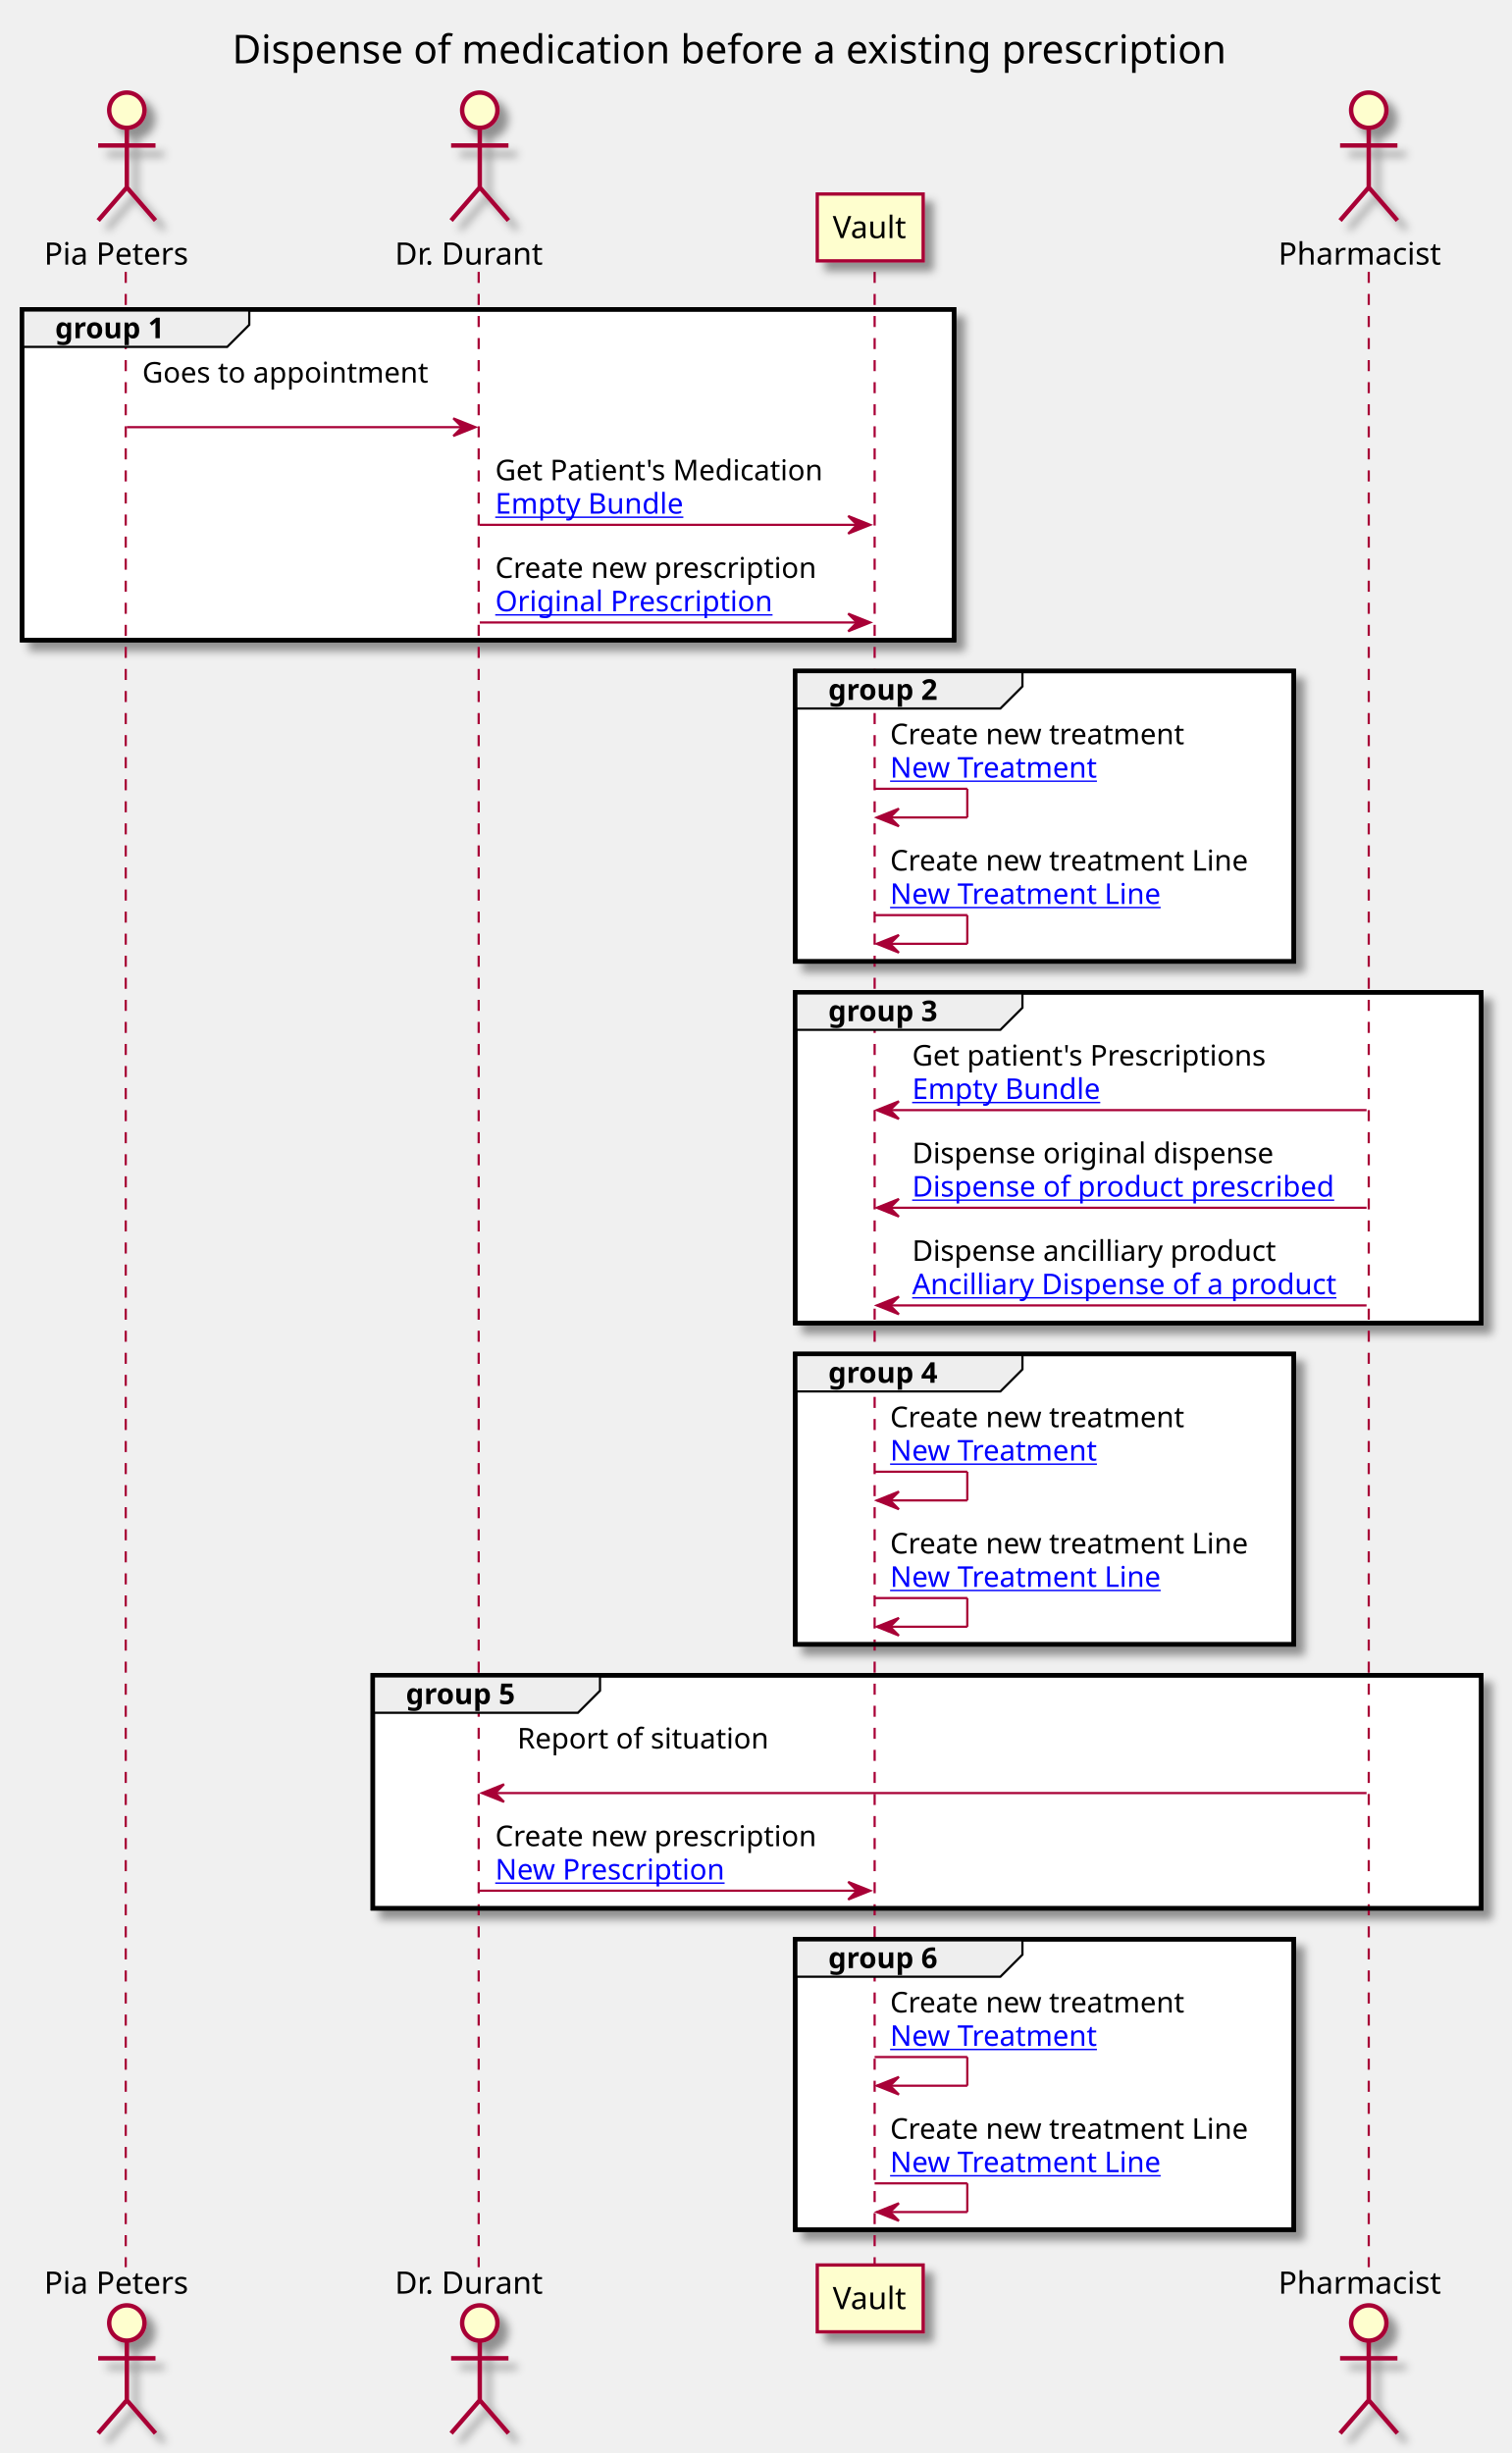
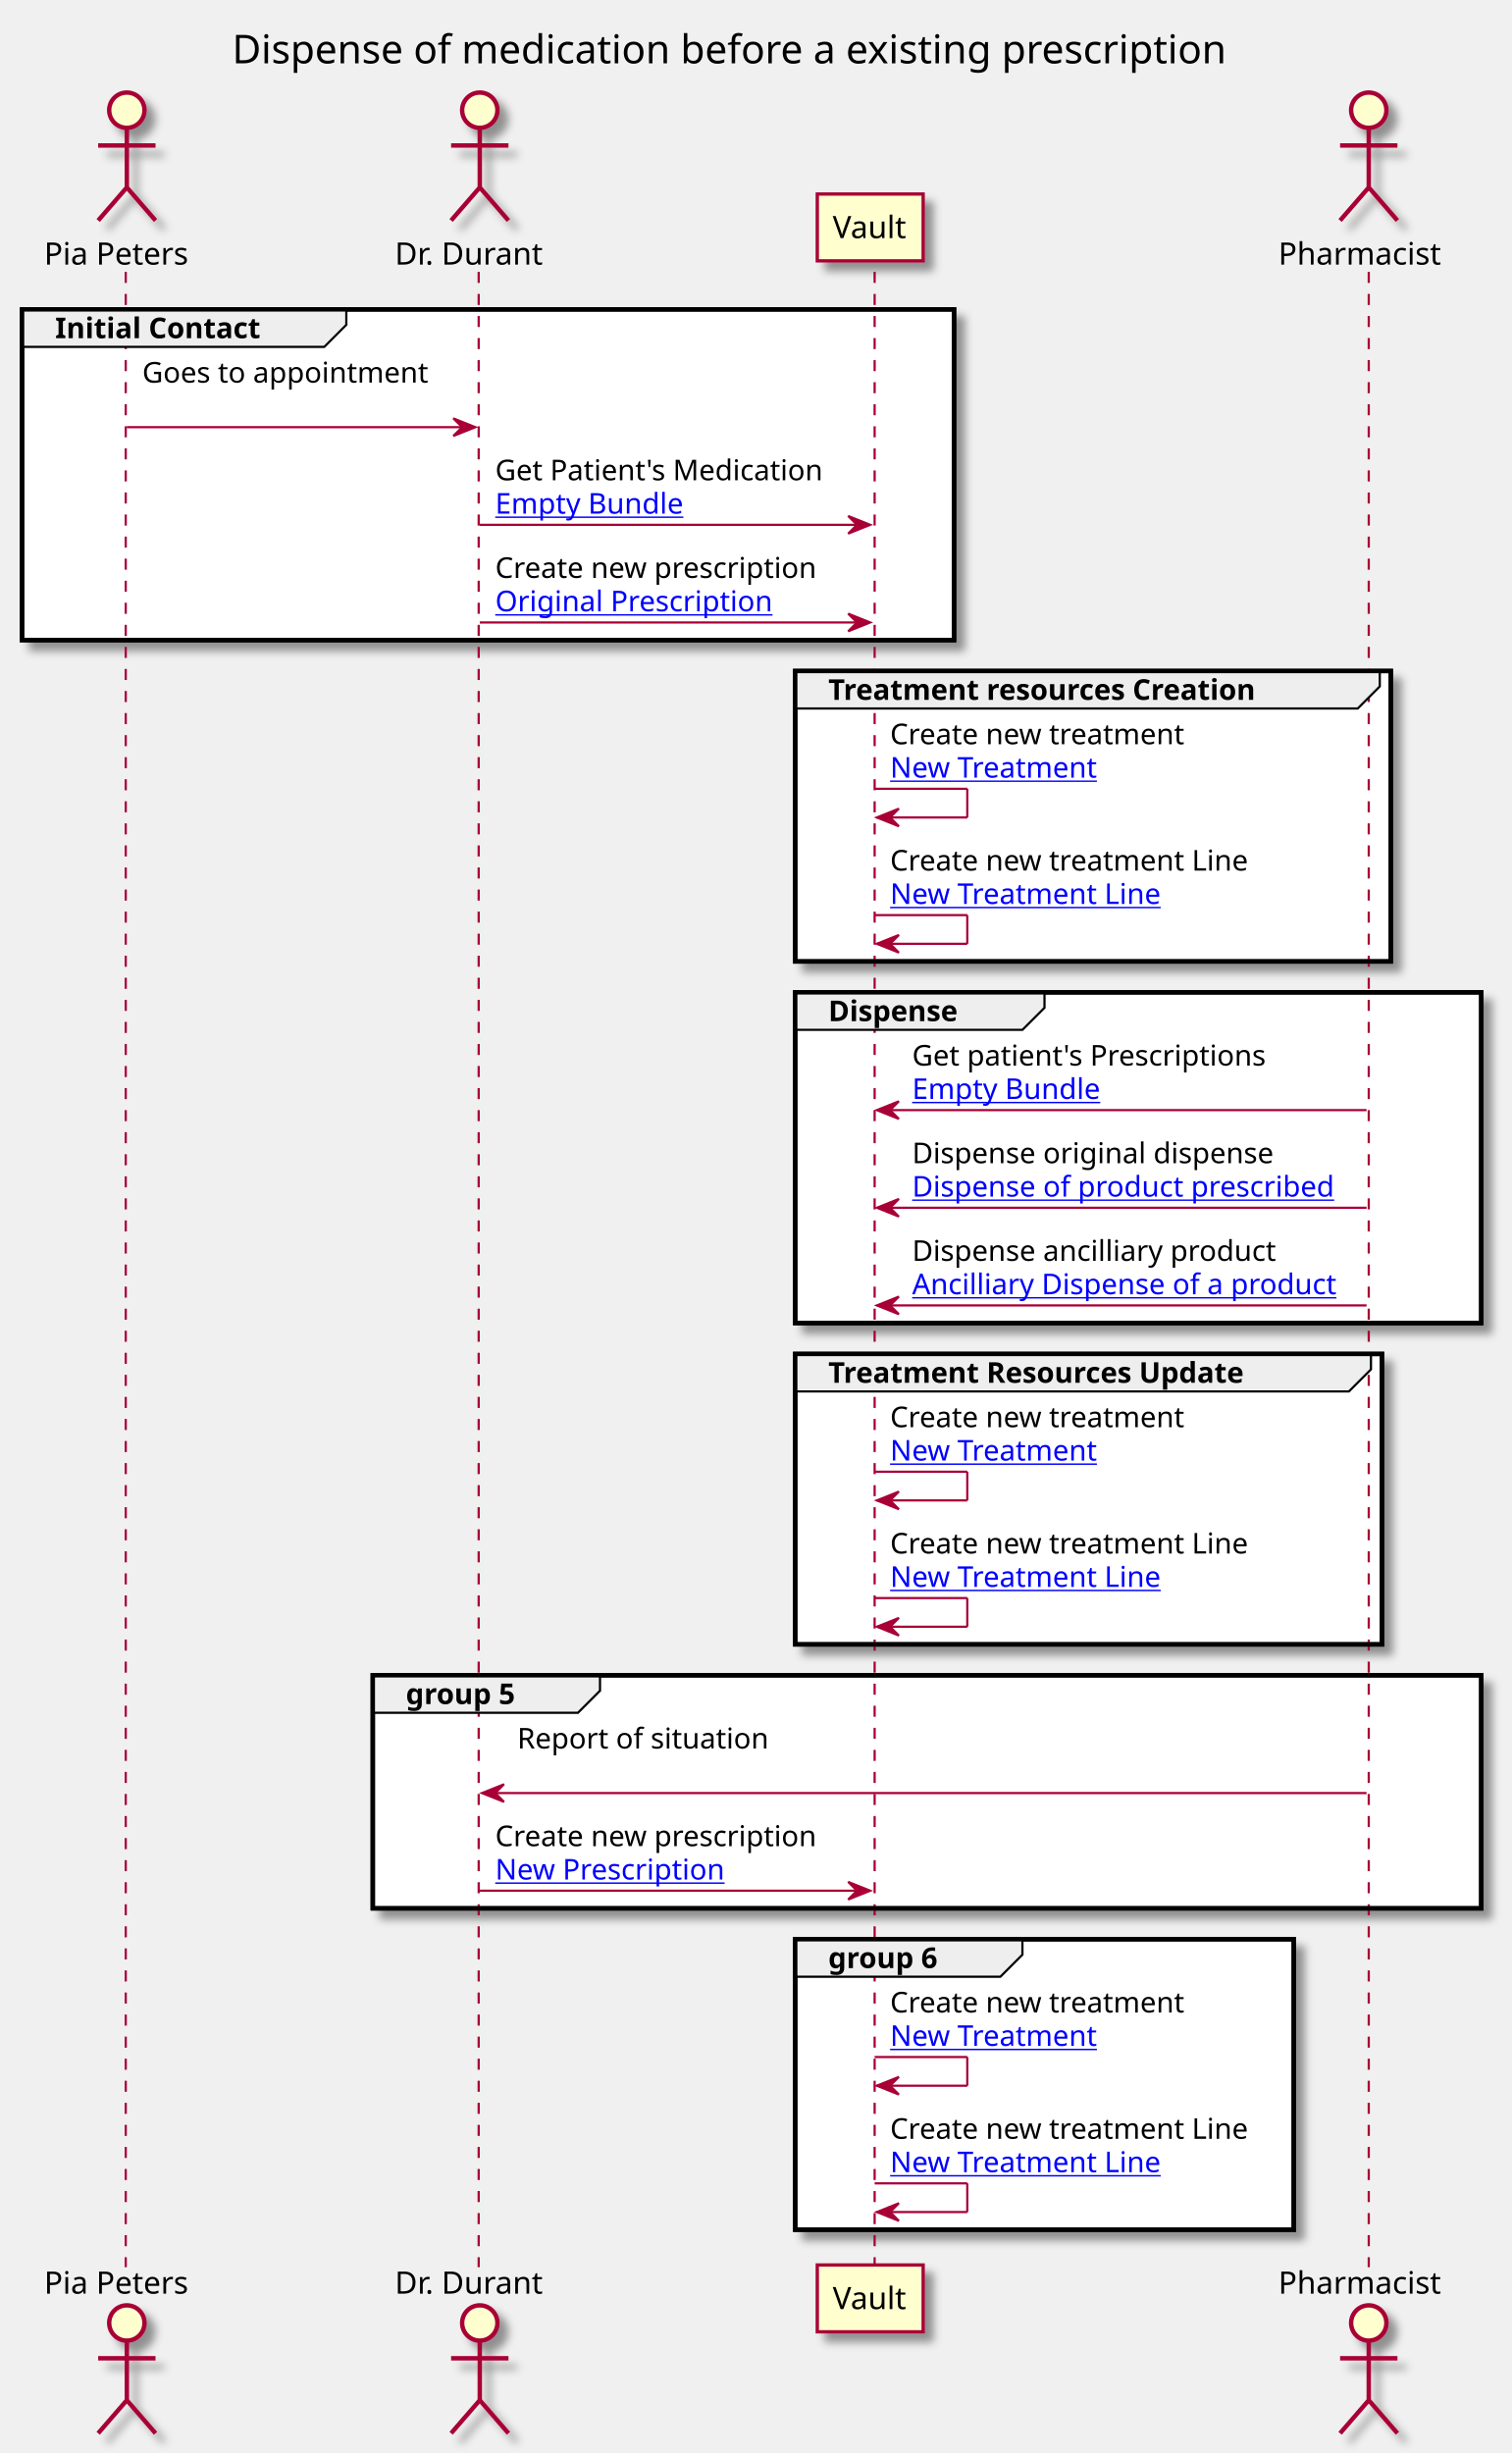
<svg xmlns="http://www.w3.org/2000/svg" xmlns:xlink="http://www.w3.org/1999/xlink" contentScriptType="application/ecmascript" contentStyleType="text/css" height="1112px" preserveAspectRatio="none" style="width:685px;height:1112px;" version="1.1" viewBox="0 0 685 1112" width="685px" zoomAndPan="magnify">
  <defs>
-     <filter height="300%" id="f78rru8awiz08" width="300%" x="-1" y="-1">
+     <filter height="300%" id="f10biq8g3v36kz" width="300%" x="-1" y="-1">
      <feGaussianBlur result="blurOut" stdDeviation="2.0" />
      <feColorMatrix in="blurOut" result="blurOut2" type="matrix" values="0 0 0 0 0 0 0 0 0 0 0 0 0 0 0 0 0 0 .4 0" />
      <feOffset dx="4.0" dy="4.0" in="blurOut2" result="blurOut3" />
      <feBlend in="SourceGraphic" in2="blurOut3" mode="normal" />
    </filter>
  </defs>
  <g>
    <text fill="#000000" font-family="sans-serif" font-size="18" lengthAdjust="spacing" textLength="471" x="105.25" y="28.708">Dispense of medication before a existing prescription</text>
-     <rect fill="#FFFFFF" filter="url(#f78rru8awiz08)" height="149.93" style="stroke:#000000;stroke-width:2.0;" width="422.5" x="10" y="140.25" />
-     <rect fill="#FFFFFF" filter="url(#f78rru8awiz08)" height="131.664" style="stroke:#000000;stroke-width:2.0;" width="226" x="360.5" y="304.18" />
-     <rect fill="#FFFFFF" filter="url(#f78rru8awiz08)" height="149.93" style="stroke:#000000;stroke-width:2.0;" width="311" x="360.5" y="449.844" />
-     <rect fill="#FFFFFF" filter="url(#f78rru8awiz08)" height="131.664" style="stroke:#000000;stroke-width:2.0;" width="226" x="360.5" y="613.773" />
-     <rect fill="#FFFFFF" filter="url(#f78rru8awiz08)" height="105.664" style="stroke:#000000;stroke-width:2.0;" width="502.5" x="169" y="759.438" />
-     <rect fill="#FFFFFF" filter="url(#f78rru8awiz08)" height="131.664" style="stroke:#000000;stroke-width:2.0;" width="226" x="360.5" y="879.102" />
+     <rect fill="#FFFFFF" filter="url(#f10biq8g3v36kz)" height="149.93" style="stroke:#000000;stroke-width:2.0;" width="422.5" x="10" y="140.25" />
+     <rect fill="#FFFFFF" filter="url(#f10biq8g3v36kz)" height="131.664" style="stroke:#000000;stroke-width:2.0;" width="270" x="360.5" y="304.18" />
+     <rect fill="#FFFFFF" filter="url(#f10biq8g3v36kz)" height="149.93" style="stroke:#000000;stroke-width:2.0;" width="311" x="360.5" y="449.844" />
+     <rect fill="#FFFFFF" filter="url(#f10biq8g3v36kz)" height="131.664" style="stroke:#000000;stroke-width:2.0;" width="266" x="360.5" y="613.773" />
+     <rect fill="#FFFFFF" filter="url(#f10biq8g3v36kz)" height="105.664" style="stroke:#000000;stroke-width:2.0;" width="502.5" x="169" y="759.438" />
+     <rect fill="#FFFFFF" filter="url(#f10biq8g3v36kz)" height="131.664" style="stroke:#000000;stroke-width:2.0;" width="226" x="360.5" y="879.102" />
    <line style="stroke:#A80036;stroke-width:1.0;stroke-dasharray:5.0,5.0;" x1="57" x2="57" y1="123.25" y2="1027.766" />
    <line style="stroke:#A80036;stroke-width:1.0;stroke-dasharray:5.0,5.0;" x1="217" x2="217" y1="123.25" y2="1027.766" />
    <line style="stroke:#A80036;stroke-width:1.0;stroke-dasharray:5.0,5.0;" x1="396.5" x2="396.5" y1="123.25" y2="1027.766" />
    <line style="stroke:#A80036;stroke-width:1.0;stroke-dasharray:5.0,5.0;" x1="620.5" x2="620.5" y1="123.25" y2="1027.766" />
    <text fill="#000000" font-family="sans-serif" font-size="14" lengthAdjust="spacing" textLength="69" x="20" y="119.948">Pia Peters</text>
-     <ellipse cx="57.5" cy="49.953" fill="#FEFECE" filter="url(#f78rru8awiz08)" rx="8" ry="8" style="stroke:#A80036;stroke-width:2.0;" />
-     <path d="M57.5,57.953 L57.5,84.953 M44.5,65.953 L70.5,65.953 M57.5,84.953 L44.5,99.953 M57.5,84.953 L70.5,99.953 " fill="none" filter="url(#f78rru8awiz08)" style="stroke:#A80036;stroke-width:2.0;" />
+     <ellipse cx="57.5" cy="49.953" fill="#FEFECE" filter="url(#f10biq8g3v36kz)" rx="8" ry="8" style="stroke:#A80036;stroke-width:2.0;" />
+     <path d="M57.5,57.953 L57.5,84.953 M44.5,65.953 L70.5,65.953 M57.5,84.953 L44.5,99.953 M57.5,84.953 L70.5,99.953 " fill="none" filter="url(#f10biq8g3v36kz)" style="stroke:#A80036;stroke-width:2.0;" />
    <text fill="#000000" font-family="sans-serif" font-size="14" lengthAdjust="spacing" textLength="69" x="20" y="1039.761">Pia Peters</text>
-     <ellipse cx="57.5" cy="1053.062" fill="#FEFECE" filter="url(#f78rru8awiz08)" rx="8" ry="8" style="stroke:#A80036;stroke-width:2.0;" />
-     <path d="M57.5,1061.062 L57.5,1088.062 M44.5,1069.062 L70.5,1069.062 M57.5,1088.062 L44.5,1103.062 M57.5,1088.062 L70.5,1103.062 " fill="none" filter="url(#f78rru8awiz08)" style="stroke:#A80036;stroke-width:2.0;" />
+     <ellipse cx="57.5" cy="1053.062" fill="#FEFECE" filter="url(#f10biq8g3v36kz)" rx="8" ry="8" style="stroke:#A80036;stroke-width:2.0;" />
+     <path d="M57.5,1061.062 L57.5,1088.062 M44.5,1069.062 L70.5,1069.062 M57.5,1088.062 L44.5,1103.062 M57.5,1088.062 L70.5,1103.062 " fill="none" filter="url(#f10biq8g3v36kz)" style="stroke:#A80036;stroke-width:2.0;" />
    <text fill="#000000" font-family="sans-serif" font-size="14" lengthAdjust="spacing" textLength="71" x="179" y="119.948">Dr. Durant</text>
-     <ellipse cx="217.5" cy="49.953" fill="#FEFECE" filter="url(#f78rru8awiz08)" rx="8" ry="8" style="stroke:#A80036;stroke-width:2.0;" />
-     <path d="M217.5,57.953 L217.5,84.953 M204.5,65.953 L230.5,65.953 M217.5,84.953 L204.5,99.953 M217.5,84.953 L230.5,99.953 " fill="none" filter="url(#f78rru8awiz08)" style="stroke:#A80036;stroke-width:2.0;" />
+     <ellipse cx="217.5" cy="49.953" fill="#FEFECE" filter="url(#f10biq8g3v36kz)" rx="8" ry="8" style="stroke:#A80036;stroke-width:2.0;" />
+     <path d="M217.5,57.953 L217.5,84.953 M204.5,65.953 L230.5,65.953 M217.5,84.953 L204.5,99.953 M217.5,84.953 L230.5,99.953 " fill="none" filter="url(#f10biq8g3v36kz)" style="stroke:#A80036;stroke-width:2.0;" />
    <text fill="#000000" font-family="sans-serif" font-size="14" lengthAdjust="spacing" textLength="71" x="179" y="1039.761">Dr. Durant</text>
-     <ellipse cx="217.5" cy="1053.062" fill="#FEFECE" filter="url(#f78rru8awiz08)" rx="8" ry="8" style="stroke:#A80036;stroke-width:2.0;" />
-     <path d="M217.5,1061.062 L217.5,1088.062 M204.5,1069.062 L230.5,1069.062 M217.5,1088.062 L204.5,1103.062 M217.5,1088.062 L230.5,1103.062 " fill="none" filter="url(#f78rru8awiz08)" style="stroke:#A80036;stroke-width:2.0;" />
-     <rect fill="#FEFECE" filter="url(#f78rru8awiz08)" height="30.297" style="stroke:#A80036;stroke-width:1.5;" width="48" x="370.5" y="87.953" />
+     <ellipse cx="217.5" cy="1053.062" fill="#FEFECE" filter="url(#f10biq8g3v36kz)" rx="8" ry="8" style="stroke:#A80036;stroke-width:2.0;" />
+     <path d="M217.5,1061.062 L217.5,1088.062 M204.5,1069.062 L230.5,1069.062 M217.5,1088.062 L204.5,1103.062 M217.5,1088.062 L230.5,1103.062 " fill="none" filter="url(#f10biq8g3v36kz)" style="stroke:#A80036;stroke-width:2.0;" />
+     <rect fill="#FEFECE" filter="url(#f10biq8g3v36kz)" height="30.297" style="stroke:#A80036;stroke-width:1.5;" width="48" x="370.5" y="87.953" />
    <text fill="#000000" font-family="sans-serif" font-size="14" lengthAdjust="spacing" textLength="34" x="377.5" y="107.948">Vault</text>
-     <rect fill="#FEFECE" filter="url(#f78rru8awiz08)" height="30.297" style="stroke:#A80036;stroke-width:1.5;" width="48" x="370.5" y="1026.766" />
+     <rect fill="#FEFECE" filter="url(#f10biq8g3v36kz)" height="30.297" style="stroke:#A80036;stroke-width:1.5;" width="48" x="370.5" y="1026.766" />
    <text fill="#000000" font-family="sans-serif" font-size="14" lengthAdjust="spacing" textLength="34" x="377.5" y="1046.761">Vault</text>
    <text fill="#000000" font-family="sans-serif" font-size="14" lengthAdjust="spacing" textLength="76" x="579.5" y="119.948">Pharmacist</text>
-     <ellipse cx="620.5" cy="49.953" fill="#FEFECE" filter="url(#f78rru8awiz08)" rx="8" ry="8" style="stroke:#A80036;stroke-width:2.0;" />
-     <path d="M620.5,57.953 L620.5,84.953 M607.5,65.953 L633.5,65.953 M620.5,84.953 L607.5,99.953 M620.5,84.953 L633.5,99.953 " fill="none" filter="url(#f78rru8awiz08)" style="stroke:#A80036;stroke-width:2.0;" />
+     <ellipse cx="620.5" cy="49.953" fill="#FEFECE" filter="url(#f10biq8g3v36kz)" rx="8" ry="8" style="stroke:#A80036;stroke-width:2.0;" />
+     <path d="M620.5,57.953 L620.5,84.953 M607.5,65.953 L633.5,65.953 M620.5,84.953 L607.5,99.953 M620.5,84.953 L633.5,99.953 " fill="none" filter="url(#f10biq8g3v36kz)" style="stroke:#A80036;stroke-width:2.0;" />
    <text fill="#000000" font-family="sans-serif" font-size="14" lengthAdjust="spacing" textLength="76" x="579.5" y="1039.761">Pharmacist</text>
-     <ellipse cx="620.5" cy="1053.062" fill="#FEFECE" filter="url(#f78rru8awiz08)" rx="8" ry="8" style="stroke:#A80036;stroke-width:2.0;" />
-     <path d="M620.5,1061.062 L620.5,1088.062 M607.5,1069.062 L633.5,1069.062 M620.5,1088.062 L607.5,1103.062 M620.5,1088.062 L633.5,1103.062 " fill="none" filter="url(#f78rru8awiz08)" style="stroke:#A80036;stroke-width:2.0;" />
-     <path d="M10,140.25 L113,140.25 L113,147.25 L103,157.25 L10,157.25 L10,140.25 " fill="#EEEEEE" style="stroke:#000000;stroke-width:1.0;" />
+     <ellipse cx="620.5" cy="1053.062" fill="#FEFECE" filter="url(#f10biq8g3v36kz)" rx="8" ry="8" style="stroke:#A80036;stroke-width:2.0;" />
+     <path d="M620.5,1061.062 L620.5,1088.062 M607.5,1069.062 L633.5,1069.062 M620.5,1088.062 L607.5,1103.062 M620.5,1088.062 L633.5,1103.062 " fill="none" filter="url(#f10biq8g3v36kz)" style="stroke:#A80036;stroke-width:2.0;" />
+     <path d="M10,140.25 L157,140.25 L157,147.25 L147,157.25 L10,157.25 L10,140.25 " fill="#EEEEEE" style="stroke:#000000;stroke-width:1.0;" />
    <rect fill="none" height="149.93" style="stroke:#000000;stroke-width:2.0;" width="422.5" x="10" y="140.25" />
-     <text fill="#000000" font-family="sans-serif" font-size="13" font-weight="bold" lengthAdjust="spacing" textLength="58" x="25" y="153.317">group 1</text>
+     <text fill="#000000" font-family="sans-serif" font-size="13" font-weight="bold" lengthAdjust="spacing" textLength="102" x="25" y="153.317">Initial Contact</text>
    <polygon fill="#A80036" points="205.5,189.648,215.5,193.648,205.5,197.648,209.5,193.648" style="stroke:#A80036;stroke-width:1.0;" />
    <line style="stroke:#A80036;stroke-width:1.0;" x1="57.5" x2="211.5" y1="193.648" y2="193.648" />
    <text fill="#000000" font-family="sans-serif" font-size="13" lengthAdjust="spacing" textLength="136" x="64.5" y="173.45">Goes to appointment</text>
    <text fill="#000000" font-family="sans-serif" font-size="13" lengthAdjust="spacing" textLength="0" x="68.5" y="188.583" />
    <polygon fill="#A80036" points="384.5,233.914,394.5,237.914,384.5,241.914,388.5,237.914" style="stroke:#A80036;stroke-width:1.0;" />
    <line style="stroke:#A80036;stroke-width:1.0;" x1="217.5" x2="390.5" y1="237.914" y2="237.914" />
    <text fill="#000000" font-family="sans-serif" font-size="13" lengthAdjust="spacing" textLength="155" x="224.5" y="217.715">Get Patient's Medication</text>
    <a href="ExampleScenario-example-3-scenario-resources.html#EB" target="_top" title="ExampleScenario-example-3-scenario-resources.html#EB" xlink:actuate="onRequest" xlink:href="ExampleScenario-example-3-scenario-resources.html#EB" xlink:show="new" xlink:title="ExampleScenario-example-3-scenario-resources.html#EB" xlink:type="simple">
      <text fill="#0000FF" font-family="sans-serif" font-size="13" lengthAdjust="spacing" text-decoration="underline" textLength="89" x="224.5" y="232.848">Empty Bundle</text>
    </a>
    <polygon fill="#A80036" points="384.5,278.18,394.5,282.18,384.5,286.18,388.5,282.18" style="stroke:#A80036;stroke-width:1.0;" />
    <line style="stroke:#A80036;stroke-width:1.0;" x1="217.5" x2="390.5" y1="282.18" y2="282.18" />
    <text fill="#000000" font-family="sans-serif" font-size="13" lengthAdjust="spacing" textLength="151" x="224.5" y="261.981">Create new prescription</text>
    <a href="ExampleScenario-example-3-scenario-resources.html#3-prescription" target="_top" title="ExampleScenario-example-3-scenario-resources.html#3-prescription" xlink:actuate="onRequest" xlink:href="ExampleScenario-example-3-scenario-resources.html#3-prescription" xlink:show="new" xlink:title="ExampleScenario-example-3-scenario-resources.html#3-prescription" xlink:type="simple">
      <text fill="#0000FF" font-family="sans-serif" font-size="13" lengthAdjust="spacing" text-decoration="underline" textLength="127" x="224.5" y="277.114">Original Prescription</text>
    </a>
-     <path d="M360.5,304.18 L463.5,304.18 L463.5,311.18 L453.5,321.18 L360.5,321.18 L360.5,304.18 " fill="#EEEEEE" style="stroke:#000000;stroke-width:1.0;" />
-     <rect fill="none" height="131.664" style="stroke:#000000;stroke-width:2.0;" width="226" x="360.5" y="304.18" />
-     <text fill="#000000" font-family="sans-serif" font-size="13" font-weight="bold" lengthAdjust="spacing" textLength="58" x="375.5" y="317.247">group 2</text>
+     <path d="M360.5,304.18 L625.5,304.18 L625.5,311.18 L615.5,321.18 L360.5,321.18 L360.5,304.18 " fill="#EEEEEE" style="stroke:#000000;stroke-width:1.0;" />
+     <rect fill="none" height="131.664" style="stroke:#000000;stroke-width:2.0;" width="270" x="360.5" y="304.18" />
+     <text fill="#000000" font-family="sans-serif" font-size="13" font-weight="bold" lengthAdjust="spacing" textLength="220" x="375.5" y="317.247">Treatment resources Creation</text>
    <line style="stroke:#A80036;stroke-width:1.0;" x1="396.5" x2="438.5" y1="357.578" y2="357.578" />
    <line style="stroke:#A80036;stroke-width:1.0;" x1="438.5" x2="438.5" y1="357.578" y2="370.578" />
    <line style="stroke:#A80036;stroke-width:1.0;" x1="397.5" x2="438.5" y1="370.578" y2="370.578" />
    <polygon fill="#A80036" points="407.5,366.578,397.5,370.578,407.5,374.578,403.5,370.578" style="stroke:#A80036;stroke-width:1.0;" />
    <text fill="#000000" font-family="sans-serif" font-size="13" lengthAdjust="spacing" textLength="141" x="403.5" y="337.379">Create new treatment</text>
    <a href="ExampleScenario-example-3-scenario-resources.html#3-treatment" target="_top" title="ExampleScenario-example-3-scenario-resources.html#3-treatment" xlink:actuate="onRequest" xlink:href="ExampleScenario-example-3-scenario-resources.html#3-treatment" xlink:show="new" xlink:title="ExampleScenario-example-3-scenario-resources.html#3-treatment" xlink:type="simple">
      <text fill="#0000FF" font-family="sans-serif" font-size="13" lengthAdjust="spacing" text-decoration="underline" textLength="98" x="403.5" y="352.512">New Treatment</text>
    </a>
    <line style="stroke:#A80036;stroke-width:1.0;" x1="396.5" x2="438.5" y1="414.844" y2="414.844" />
    <line style="stroke:#A80036;stroke-width:1.0;" x1="438.5" x2="438.5" y1="414.844" y2="427.844" />
    <line style="stroke:#A80036;stroke-width:1.0;" x1="397.5" x2="438.5" y1="427.844" y2="427.844" />
    <polygon fill="#A80036" points="407.5,423.844,397.5,427.844,407.5,431.844,403.5,427.844" style="stroke:#A80036;stroke-width:1.0;" />
    <text fill="#000000" font-family="sans-serif" font-size="13" lengthAdjust="spacing" textLength="171" x="403.5" y="394.645">Create new treatment Line</text>
    <a href="ExampleScenario-example-3-scenario-resources.html#3-treatmentLine" target="_top" title="ExampleScenario-example-3-scenario-resources.html#3-treatmentLine" xlink:actuate="onRequest" xlink:href="ExampleScenario-example-3-scenario-resources.html#3-treatmentLine" xlink:show="new" xlink:title="ExampleScenario-example-3-scenario-resources.html#3-treatmentLine" xlink:type="simple">
      <text fill="#0000FF" font-family="sans-serif" font-size="13" lengthAdjust="spacing" text-decoration="underline" textLength="128" x="403.5" y="409.778">New Treatment Line</text>
    </a>
-     <path d="M360.5,449.844 L463.5,449.844 L463.5,456.844 L453.5,466.844 L360.5,466.844 L360.5,449.844 " fill="#EEEEEE" style="stroke:#000000;stroke-width:1.0;" />
+     <path d="M360.5,449.844 L473.5,449.844 L473.5,456.844 L463.5,466.844 L360.5,466.844 L360.5,449.844 " fill="#EEEEEE" style="stroke:#000000;stroke-width:1.0;" />
    <rect fill="none" height="149.93" style="stroke:#000000;stroke-width:2.0;" width="311" x="360.5" y="449.844" />
-     <text fill="#000000" font-family="sans-serif" font-size="13" font-weight="bold" lengthAdjust="spacing" textLength="58" x="375.5" y="462.911">group 3</text>
+     <text fill="#000000" font-family="sans-serif" font-size="13" font-weight="bold" lengthAdjust="spacing" textLength="68" x="375.5" y="462.911">Dispense</text>
    <polygon fill="#A80036" points="407.5,499.242,397.5,503.242,407.5,507.242,403.5,503.242" style="stroke:#A80036;stroke-width:1.0;" />
    <line style="stroke:#A80036;stroke-width:1.0;" x1="401.5" x2="619.5" y1="503.242" y2="503.242" />
    <text fill="#000000" font-family="sans-serif" font-size="13" lengthAdjust="spacing" textLength="168" x="413.5" y="483.043">Get patient's Prescriptions</text>
    <a href="ExampleScenario-example-3-scenario-resources.html#EB" target="_top" title="ExampleScenario-example-3-scenario-resources.html#EB" xlink:actuate="onRequest" xlink:href="ExampleScenario-example-3-scenario-resources.html#EB" xlink:show="new" xlink:title="ExampleScenario-example-3-scenario-resources.html#EB" xlink:type="simple">
      <text fill="#0000FF" font-family="sans-serif" font-size="13" lengthAdjust="spacing" text-decoration="underline" textLength="89" x="413.5" y="498.176">Empty Bundle</text>
    </a>
    <polygon fill="#A80036" points="407.5,543.508,397.5,547.508,407.5,551.508,403.5,547.508" style="stroke:#A80036;stroke-width:1.0;" />
    <line style="stroke:#A80036;stroke-width:1.0;" x1="401.5" x2="619.5" y1="547.508" y2="547.508" />
    <text fill="#000000" font-family="sans-serif" font-size="13" lengthAdjust="spacing" textLength="170" x="413.5" y="527.309">Dispense original dispense</text>
    <a href="ExampleScenario-example-3-scenario-resources.html#3-dispense" target="_top" title="ExampleScenario-example-3-scenario-resources.html#3-dispense" xlink:actuate="onRequest" xlink:href="ExampleScenario-example-3-scenario-resources.html#3-dispense" xlink:show="new" xlink:title="ExampleScenario-example-3-scenario-resources.html#3-dispense" xlink:type="simple">
      <text fill="#0000FF" font-family="sans-serif" font-size="13" lengthAdjust="spacing" text-decoration="underline" textLength="199" x="413.5" y="542.442">Dispense of product prescribed</text>
    </a>
    <polygon fill="#A80036" points="407.5,587.773,397.5,591.773,407.5,595.773,403.5,591.773" style="stroke:#A80036;stroke-width:1.0;" />
    <line style="stroke:#A80036;stroke-width:1.0;" x1="401.5" x2="619.5" y1="591.773" y2="591.773" />
    <text fill="#000000" font-family="sans-serif" font-size="13" lengthAdjust="spacing" textLength="171" x="413.5" y="571.575">Dispense ancilliary product</text>
    <a href="ExampleScenario-example-3-scenario-resources.html#3-2-dispense" target="_top" title="ExampleScenario-example-3-scenario-resources.html#3-2-dispense" xlink:actuate="onRequest" xlink:href="ExampleScenario-example-3-scenario-resources.html#3-2-dispense" xlink:show="new" xlink:title="ExampleScenario-example-3-scenario-resources.html#3-2-dispense" xlink:type="simple">
      <text fill="#0000FF" font-family="sans-serif" font-size="13" lengthAdjust="spacing" text-decoration="underline" textLength="200" x="413.5" y="586.707">Ancilliary Dispense of a product</text>
    </a>
-     <path d="M360.5,613.773 L463.5,613.773 L463.5,620.773 L453.5,630.773 L360.5,630.773 L360.5,613.773 " fill="#EEEEEE" style="stroke:#000000;stroke-width:1.0;" />
-     <rect fill="none" height="131.664" style="stroke:#000000;stroke-width:2.0;" width="226" x="360.5" y="613.773" />
-     <text fill="#000000" font-family="sans-serif" font-size="13" font-weight="bold" lengthAdjust="spacing" textLength="58" x="375.5" y="626.84">group 4</text>
+     <path d="M360.5,613.773 L621.5,613.773 L621.5,620.773 L611.5,630.773 L360.5,630.773 L360.5,613.773 " fill="#EEEEEE" style="stroke:#000000;stroke-width:1.0;" />
+     <rect fill="none" height="131.664" style="stroke:#000000;stroke-width:2.0;" width="266" x="360.5" y="613.773" />
+     <text fill="#000000" font-family="sans-serif" font-size="13" font-weight="bold" lengthAdjust="spacing" textLength="216" x="375.5" y="626.84">Treatment Resources Update</text>
    <line style="stroke:#A80036;stroke-width:1.0;" x1="396.5" x2="438.5" y1="667.172" y2="667.172" />
    <line style="stroke:#A80036;stroke-width:1.0;" x1="438.5" x2="438.5" y1="667.172" y2="680.172" />
    <line style="stroke:#A80036;stroke-width:1.0;" x1="397.5" x2="438.5" y1="680.172" y2="680.172" />
    <polygon fill="#A80036" points="407.5,676.172,397.5,680.172,407.5,684.172,403.5,680.172" style="stroke:#A80036;stroke-width:1.0;" />
    <text fill="#000000" font-family="sans-serif" font-size="13" lengthAdjust="spacing" textLength="141" x="403.5" y="646.973">Create new treatment</text>
    <a href="ExampleScenario-example-3-scenario-resources.html#3-treatment" target="_top" title="ExampleScenario-example-3-scenario-resources.html#3-treatment" xlink:actuate="onRequest" xlink:href="ExampleScenario-example-3-scenario-resources.html#3-treatment" xlink:show="new" xlink:title="ExampleScenario-example-3-scenario-resources.html#3-treatment" xlink:type="simple">
      <text fill="#0000FF" font-family="sans-serif" font-size="13" lengthAdjust="spacing" text-decoration="underline" textLength="98" x="403.5" y="662.106">New Treatment</text>
    </a>
    <line style="stroke:#A80036;stroke-width:1.0;" x1="396.5" x2="438.5" y1="724.438" y2="724.438" />
    <line style="stroke:#A80036;stroke-width:1.0;" x1="438.5" x2="438.5" y1="724.438" y2="737.438" />
    <line style="stroke:#A80036;stroke-width:1.0;" x1="397.5" x2="438.5" y1="737.438" y2="737.438" />
    <polygon fill="#A80036" points="407.5,733.438,397.5,737.438,407.5,741.438,403.5,737.438" style="stroke:#A80036;stroke-width:1.0;" />
    <text fill="#000000" font-family="sans-serif" font-size="13" lengthAdjust="spacing" textLength="171" x="403.5" y="704.239">Create new treatment Line</text>
    <a href="ExampleScenario-example-3-scenario-resources.html#3-treatmentLine" target="_top" title="ExampleScenario-example-3-scenario-resources.html#3-treatmentLine" xlink:actuate="onRequest" xlink:href="ExampleScenario-example-3-scenario-resources.html#3-treatmentLine" xlink:show="new" xlink:title="ExampleScenario-example-3-scenario-resources.html#3-treatmentLine" xlink:type="simple">
      <text fill="#0000FF" font-family="sans-serif" font-size="13" lengthAdjust="spacing" text-decoration="underline" textLength="128" x="403.5" y="719.372">New Treatment Line</text>
    </a>
    <path d="M169,759.438 L272,759.438 L272,766.438 L262,776.438 L169,776.438 L169,759.438 " fill="#EEEEEE" style="stroke:#000000;stroke-width:1.0;" />
    <rect fill="none" height="105.664" style="stroke:#000000;stroke-width:2.0;" width="502.5" x="169" y="759.438" />
    <text fill="#000000" font-family="sans-serif" font-size="13" font-weight="bold" lengthAdjust="spacing" textLength="58" x="184" y="772.504">group 5</text>
    <polygon fill="#A80036" points="228.5,808.836,218.5,812.836,228.5,816.836,224.5,812.836" style="stroke:#A80036;stroke-width:1.0;" />
    <line style="stroke:#A80036;stroke-width:1.0;" x1="222.5" x2="619.5" y1="812.836" y2="812.836" />
    <text fill="#000000" font-family="sans-serif" font-size="13" lengthAdjust="spacing" textLength="117" x="234.5" y="792.637">Report of situation</text>
    <text fill="#000000" font-family="sans-serif" font-size="13" lengthAdjust="spacing" textLength="0" x="238.5" y="807.77" />
    <polygon fill="#A80036" points="384.5,853.102,394.5,857.102,384.5,861.102,388.5,857.102" style="stroke:#A80036;stroke-width:1.0;" />
    <line style="stroke:#A80036;stroke-width:1.0;" x1="217.5" x2="390.5" y1="857.102" y2="857.102" />
    <text fill="#000000" font-family="sans-serif" font-size="13" lengthAdjust="spacing" textLength="151" x="224.5" y="836.903">Create new prescription</text>
    <a href="ExampleScenario-example-3-scenario-resources.html#3-2-prescription" target="_top" title="ExampleScenario-example-3-scenario-resources.html#3-2-prescription" xlink:actuate="onRequest" xlink:href="ExampleScenario-example-3-scenario-resources.html#3-2-prescription" xlink:show="new" xlink:title="ExampleScenario-example-3-scenario-resources.html#3-2-prescription" xlink:type="simple">
      <text fill="#0000FF" font-family="sans-serif" font-size="13" lengthAdjust="spacing" text-decoration="underline" textLength="106" x="224.5" y="852.036">New Prescription</text>
    </a>
    <path d="M360.5,879.102 L463.5,879.102 L463.5,886.102 L453.5,896.102 L360.5,896.102 L360.5,879.102 " fill="#EEEEEE" style="stroke:#000000;stroke-width:1.0;" />
    <rect fill="none" height="131.664" style="stroke:#000000;stroke-width:2.0;" width="226" x="360.5" y="879.102" />
    <text fill="#000000" font-family="sans-serif" font-size="13" font-weight="bold" lengthAdjust="spacing" textLength="58" x="375.5" y="892.168">group 6</text>
    <line style="stroke:#A80036;stroke-width:1.0;" x1="396.5" x2="438.5" y1="932.5" y2="932.5" />
    <line style="stroke:#A80036;stroke-width:1.0;" x1="438.5" x2="438.5" y1="932.5" y2="945.5" />
    <line style="stroke:#A80036;stroke-width:1.0;" x1="397.5" x2="438.5" y1="945.5" y2="945.5" />
    <polygon fill="#A80036" points="407.5,941.5,397.5,945.5,407.5,949.5,403.5,945.5" style="stroke:#A80036;stroke-width:1.0;" />
    <text fill="#000000" font-family="sans-serif" font-size="13" lengthAdjust="spacing" textLength="141" x="403.5" y="912.301">Create new treatment</text>
    <a href="ExampleScenario-example-3-scenario-resources.html#3-treatment" target="_top" title="ExampleScenario-example-3-scenario-resources.html#3-treatment" xlink:actuate="onRequest" xlink:href="ExampleScenario-example-3-scenario-resources.html#3-treatment" xlink:show="new" xlink:title="ExampleScenario-example-3-scenario-resources.html#3-treatment" xlink:type="simple">
      <text fill="#0000FF" font-family="sans-serif" font-size="13" lengthAdjust="spacing" text-decoration="underline" textLength="98" x="403.5" y="927.434">New Treatment</text>
    </a>
    <line style="stroke:#A80036;stroke-width:1.0;" x1="396.5" x2="438.5" y1="989.766" y2="989.766" />
    <line style="stroke:#A80036;stroke-width:1.0;" x1="438.5" x2="438.5" y1="989.766" y2="1002.766" />
    <line style="stroke:#A80036;stroke-width:1.0;" x1="397.5" x2="438.5" y1="1002.766" y2="1002.766" />
    <polygon fill="#A80036" points="407.5,998.766,397.5,1002.766,407.5,1006.766,403.5,1002.766" style="stroke:#A80036;stroke-width:1.0;" />
    <text fill="#000000" font-family="sans-serif" font-size="13" lengthAdjust="spacing" textLength="171" x="403.5" y="969.567">Create new treatment Line</text>
    <a href="ExampleScenario-example-3-scenario-resources.html#3-treatmentLine" target="_top" title="ExampleScenario-example-3-scenario-resources.html#3-treatmentLine" xlink:actuate="onRequest" xlink:href="ExampleScenario-example-3-scenario-resources.html#3-treatmentLine" xlink:show="new" xlink:title="ExampleScenario-example-3-scenario-resources.html#3-treatmentLine" xlink:type="simple">
      <text fill="#0000FF" font-family="sans-serif" font-size="13" lengthAdjust="spacing" text-decoration="underline" textLength="128" x="403.5" y="984.7">New Treatment Line</text>
    </a>
  </g>
</svg>
